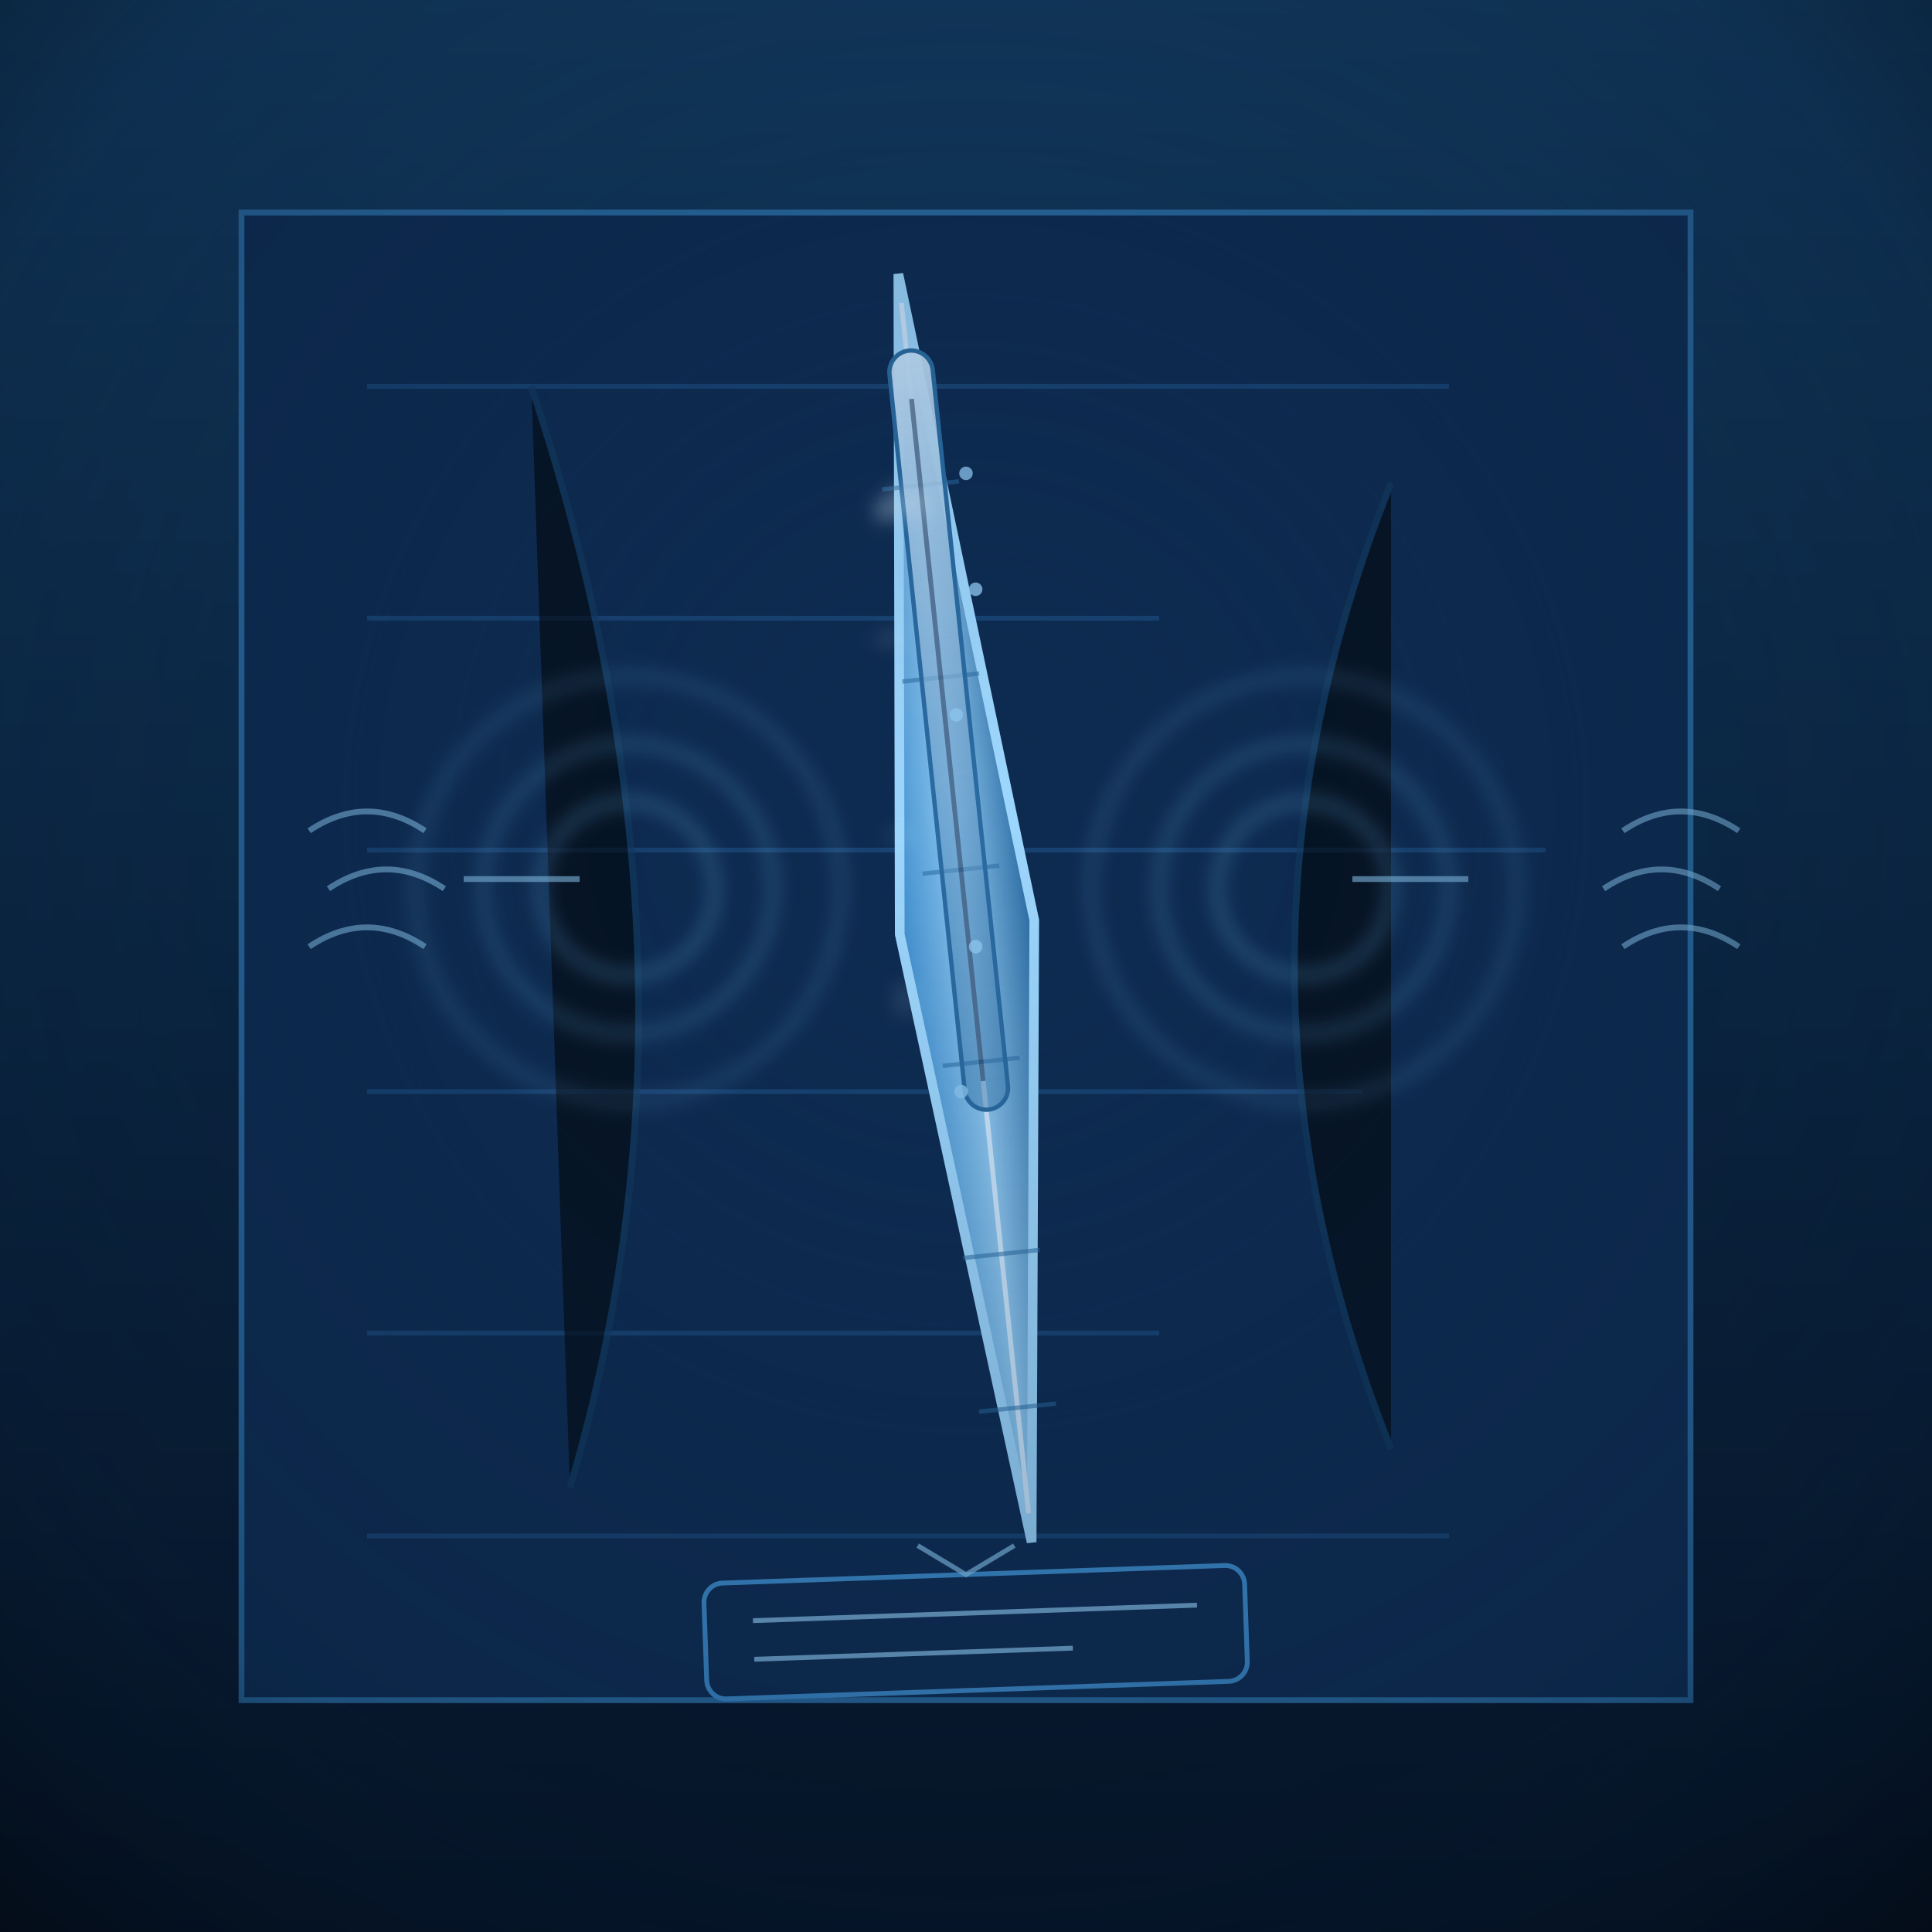
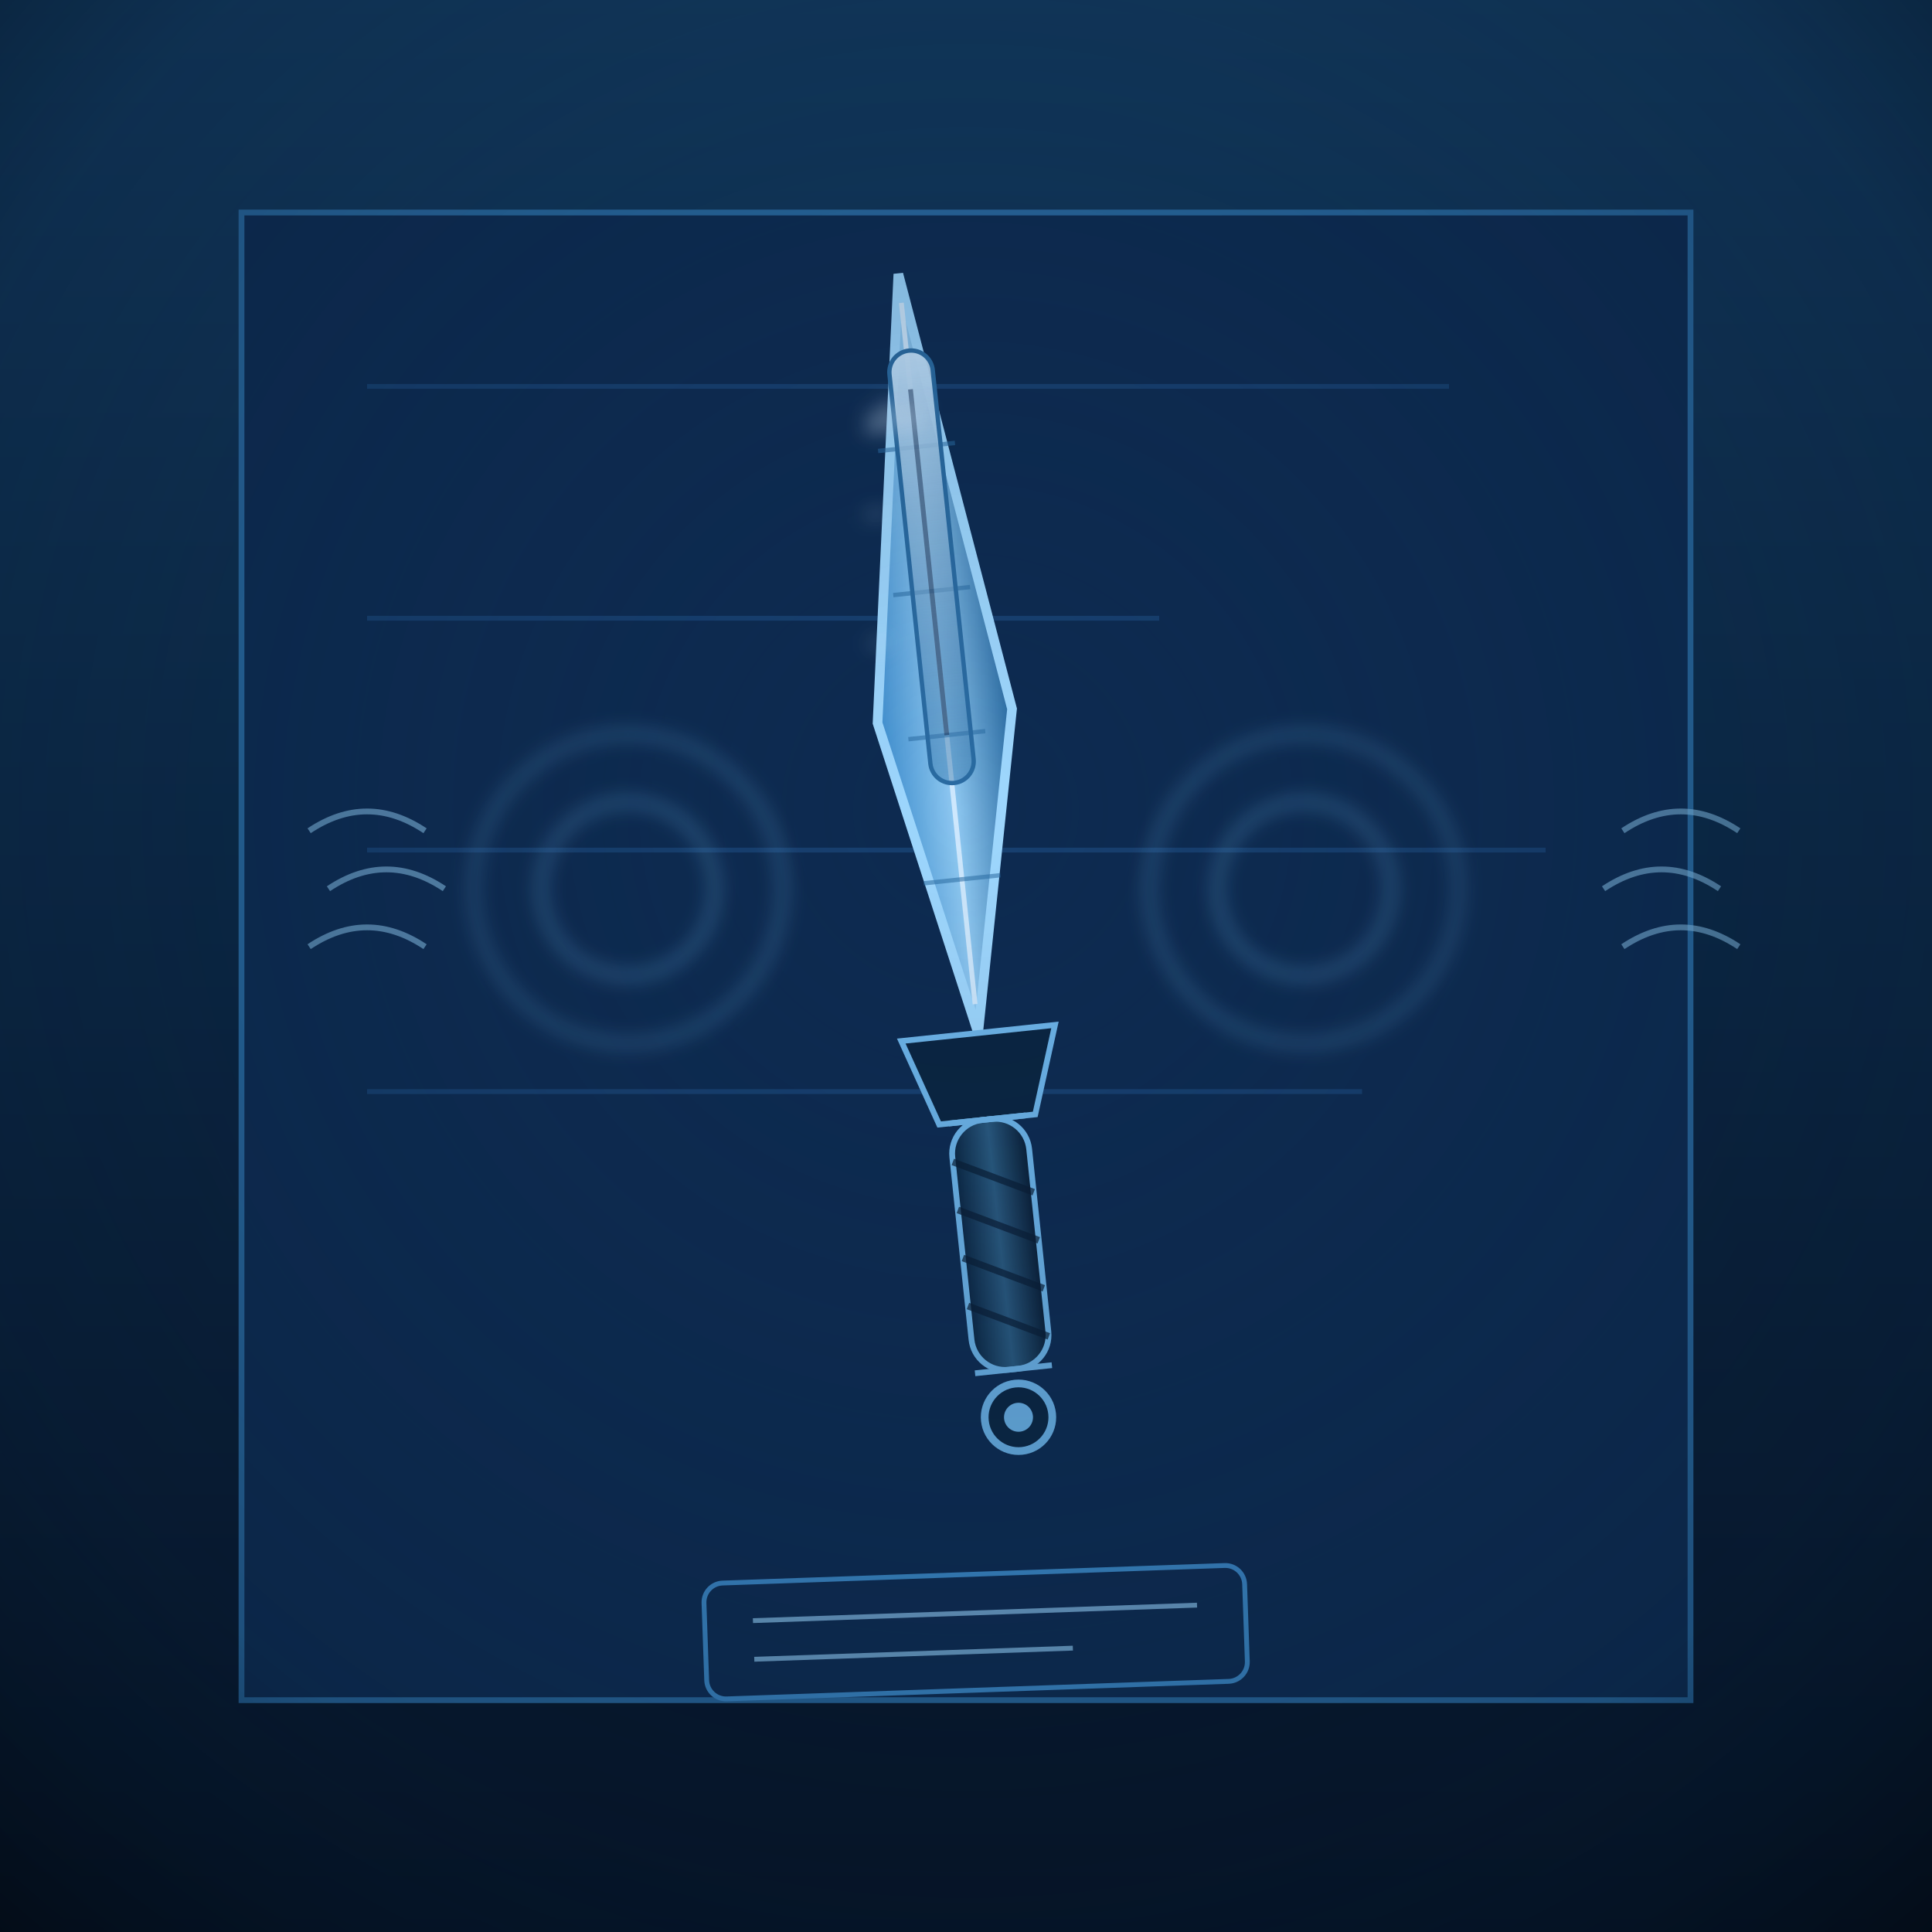
<svg xmlns="http://www.w3.org/2000/svg" viewBox="0 0 400 400" width="100%" height="100%" role="img" aria-label="THE LISTENING REQUIEM">
  <defs>
    <linearGradient id="lrBg" x1="0" y1="0" x2="0" y2="1">
      <stop offset="0" stop-color="#123a5f" />
      <stop offset=".5" stop-color="#0a2440" />
      <stop offset="1" stop-color="#040d1c" />
    </linearGradient>
    <radialGradient id="lrVign" cx=".5" cy=".42" r=".8">
      <stop offset="0" stop-color="#0e2c4d" stop-opacity="0" />
      <stop offset=".7" stop-color="#08203a" stop-opacity=".36" />
      <stop offset="1" stop-color="#020810" stop-opacity=".9" />
    </radialGradient>
    <linearGradient id="lrBlade" x1="0" y1="0" x2="1" y2="0">
      <stop offset="0" stop-color="#3f8fd0" />
      <stop offset=".5" stop-color="#8fc9f2" />
      <stop offset="1" stop-color="#2a6ba2" />
    </linearGradient>
    <linearGradient id="lrGroove" x1="0" y1="0" x2="0" y2="1">
      <stop offset="0" stop-color="#c8e6ff" stop-opacity=".96" />
      <stop offset="1" stop-color="#2a6ba2" stop-opacity=".4" />
    </linearGradient>
+     <linearGradient id="lrGrip" x1="0" y1="0" x2="1" y2="0">
+       <stop offset="0" stop-color="#0a2440" />
+       <stop offset=".5" stop-color="#2a5a80" />
+       <stop offset="1" stop-color="#081b32" />
+     </linearGradient>
    <filter id="lrGlow" x="-50%" y="-50%" width="200%" height="200%">
      <feGaussianBlur stdDeviation="2" />
    </filter>
  </defs>
  <rect width="400" height="400" fill="url(#lrBg)" />
  <path d="M50 44 L350 44 L350 352 L50 352 Z" fill="#0d2a50" stroke="#2a6ba2" stroke-width="1.2" />
-   <g stroke="#1f5188" stroke-width="1" opacity=".6">
+   <g stroke="#1f5188" stroke-width="1" opacity=".55">
    <line x1="76" y1="80" x2="300" y2="80" />
    <line x1="76" y1="128" x2="240" y2="128" />
    <line x1="76" y1="176" x2="320" y2="176" />
    <line x1="76" y1="226" x2="282" y2="226" />
-     <line x1="76" y1="276" x2="240" y2="276" />
-     <line x1="76" y1="318" x2="300" y2="318" />
  </g>
-   <path d="M110 80 Q150 200 118 308 M288 100 Q248 200 288 300" stroke="#123a5f" stroke-width="1.4" opacity=".6" />
  <g fill="none" stroke="#8fc9f2" stroke-width="1.2" opacity=".6">
    <path d="M64 172 q12 -8 24 0 M68 184 q12 -8 24 0 M64 196 q12 -8 24 0" />
    <path d="M336 172 q12 -8 24 0 M332 184 q12 -8 24 0 M336 196 q12 -8 24 0" />
-     <path d="M96 182 L120 182 M280 182 L304 182" />
  </g>
  <g transform="rotate(-6 200 190)">
-     <path d="M200 56 L186 192 L200 320 L214 192 Z" fill="url(#lrBlade)" stroke="#9fd8ff" stroke-width="2" />
-     <path d="M200 62 L200 314" stroke="#d6ecff" stroke-width="1" opacity=".9" />
-     <path d="M192 100 L208 100 M192 140 L208 140 M192 180 L208 180 M192 220 L208 220 M192 260 L208 260 M192 292 L208 292" stroke="#2a6ba2" stroke-width=".9" opacity=".55" />
+     <path d="M200 56 L186 148 L200 214 L214 148 Z" fill="url(#lrBlade)" stroke="#9fd8ff" stroke-width="2" />
+     <path d="M200 62 L200 208" stroke="#d6ecff" stroke-width="1" opacity=".9" />
+     <path d="M192 92 L208 92 M192 122 L208 122 M192 152 L208 152 M192 182 L208 182" stroke="#2a6ba2" stroke-width=".9" opacity=".55" />
  </g>
  <g transform="rotate(-6 200 190)">
-     <rect x="196" y="72" width="9" height="158" rx="4.5" fill="url(#lrGroove)" stroke="#2a6ba2" stroke-width=".9" />
-     <path d="M200 82 L200 224" stroke="#0d2a50" stroke-width="1" opacity=".5" />
+     <rect x="196" y="72" width="9" height="90" rx="4.5" fill="url(#lrGroove)" stroke="#2a6ba2" stroke-width=".9" />
+     <path d="M200 80 L200 152" stroke="#0d2a50" stroke-width="1" opacity=".5" />
  </g>
  <g fill="#d6ecff" filter="url(#lrGlow)">
-     <text x="190" y="106" font-size="9" transform="rotate(-6 200 190)">abc</text>
-     <text x="188" y="130" font-size="9" transform="rotate(-6 200 190)">_</text>
-     <text x="186" y="172" font-size="9" transform="rotate(-6 200 190)">..</text>
-     <text x="184" y="208" font-size="9" transform="rotate(-6 200 190)">/.</text>
+     <text x="190" y="88" font-size="9" transform="rotate(-6 200 190)">abc</text>
+     <text x="188" y="104" font-size="9" transform="rotate(-6 200 190)">_</text>
+     <text x="186" y="132" font-size="9" transform="rotate(-6 200 190)">..</text>
  </g>
-   <g fill="#8fc9f2" opacity=".8">
-     <circle cx="200" cy="98" r="1.4" />
-     <circle cx="202" cy="122" r="1.4" />
-     <circle cx="198" cy="148" r="1.4" />
-     <circle cx="202" cy="196" r="1.4" />
-     <circle cx="199" cy="226" r="1.4" />
+   <g transform="rotate(-6 200 190)">
+     <path d="M184 214 L216 214 L210 232 L190 232 Z" fill="#0a2440" stroke="#6fb7ec" stroke-width="1.2" />
+     <rect x="192" y="232" width="16" height="52" rx="7" fill="url(#lrGrip)" stroke="#6fb7ec" stroke-width="1.2" />
+     <path d="M192 240 L208 248 M192 250 L208 258 M192 260 L208 268 M192 270 L208 278" stroke="#081b32" stroke-width="1.4" opacity=".7" />
+     <path d="M192 232 L208 232 M192 284 L208 284" stroke="#6fb7ec" stroke-width="1.2" />
+     <circle cx="200" cy="294" r="7" fill="#0a2440" stroke="#6fb7ec" stroke-width="1.6" />
+     <circle cx="200" cy="294" r="3" fill="#6fb7ec" />
  </g>
  <g fill="none" stroke="#6fb7ec" opacity=".6" filter="url(#lrGlow)">
    <circle cx="130" cy="184" r="18" stroke-width="1.2" />
-     <circle cx="130" cy="184" r="30" stroke-width="1" />
-     <circle cx="130" cy="184" r="44" stroke-width=".8" />
+     <circle cx="130" cy="184" r="32" stroke-width="1" />
    <circle cx="270" cy="184" r="18" stroke-width="1.2" />
-     <circle cx="270" cy="184" r="30" stroke-width="1" />
-     <circle cx="270" cy="184" r="44" stroke-width=".8" />
+     <circle cx="270" cy="184" r="32" stroke-width="1" />
  </g>
  <g transform="rotate(-2 200 338)">
    <rect x="146" y="326" width="112" height="24" rx="4" fill="#0d2a50" stroke="#3f8fd0" stroke-width="1" />
    <path d="M156 334 L248 334 M156 342 L222 342" stroke="#8fc9f2" stroke-width="1" opacity=".8" />
  </g>
-   <path d="M190 320 L200 326 L210 320" fill="none" stroke="#8fc9f2" stroke-width="1" opacity=".7" />
  <rect width="400" height="400" fill="url(#lrVign)" />
</svg>
